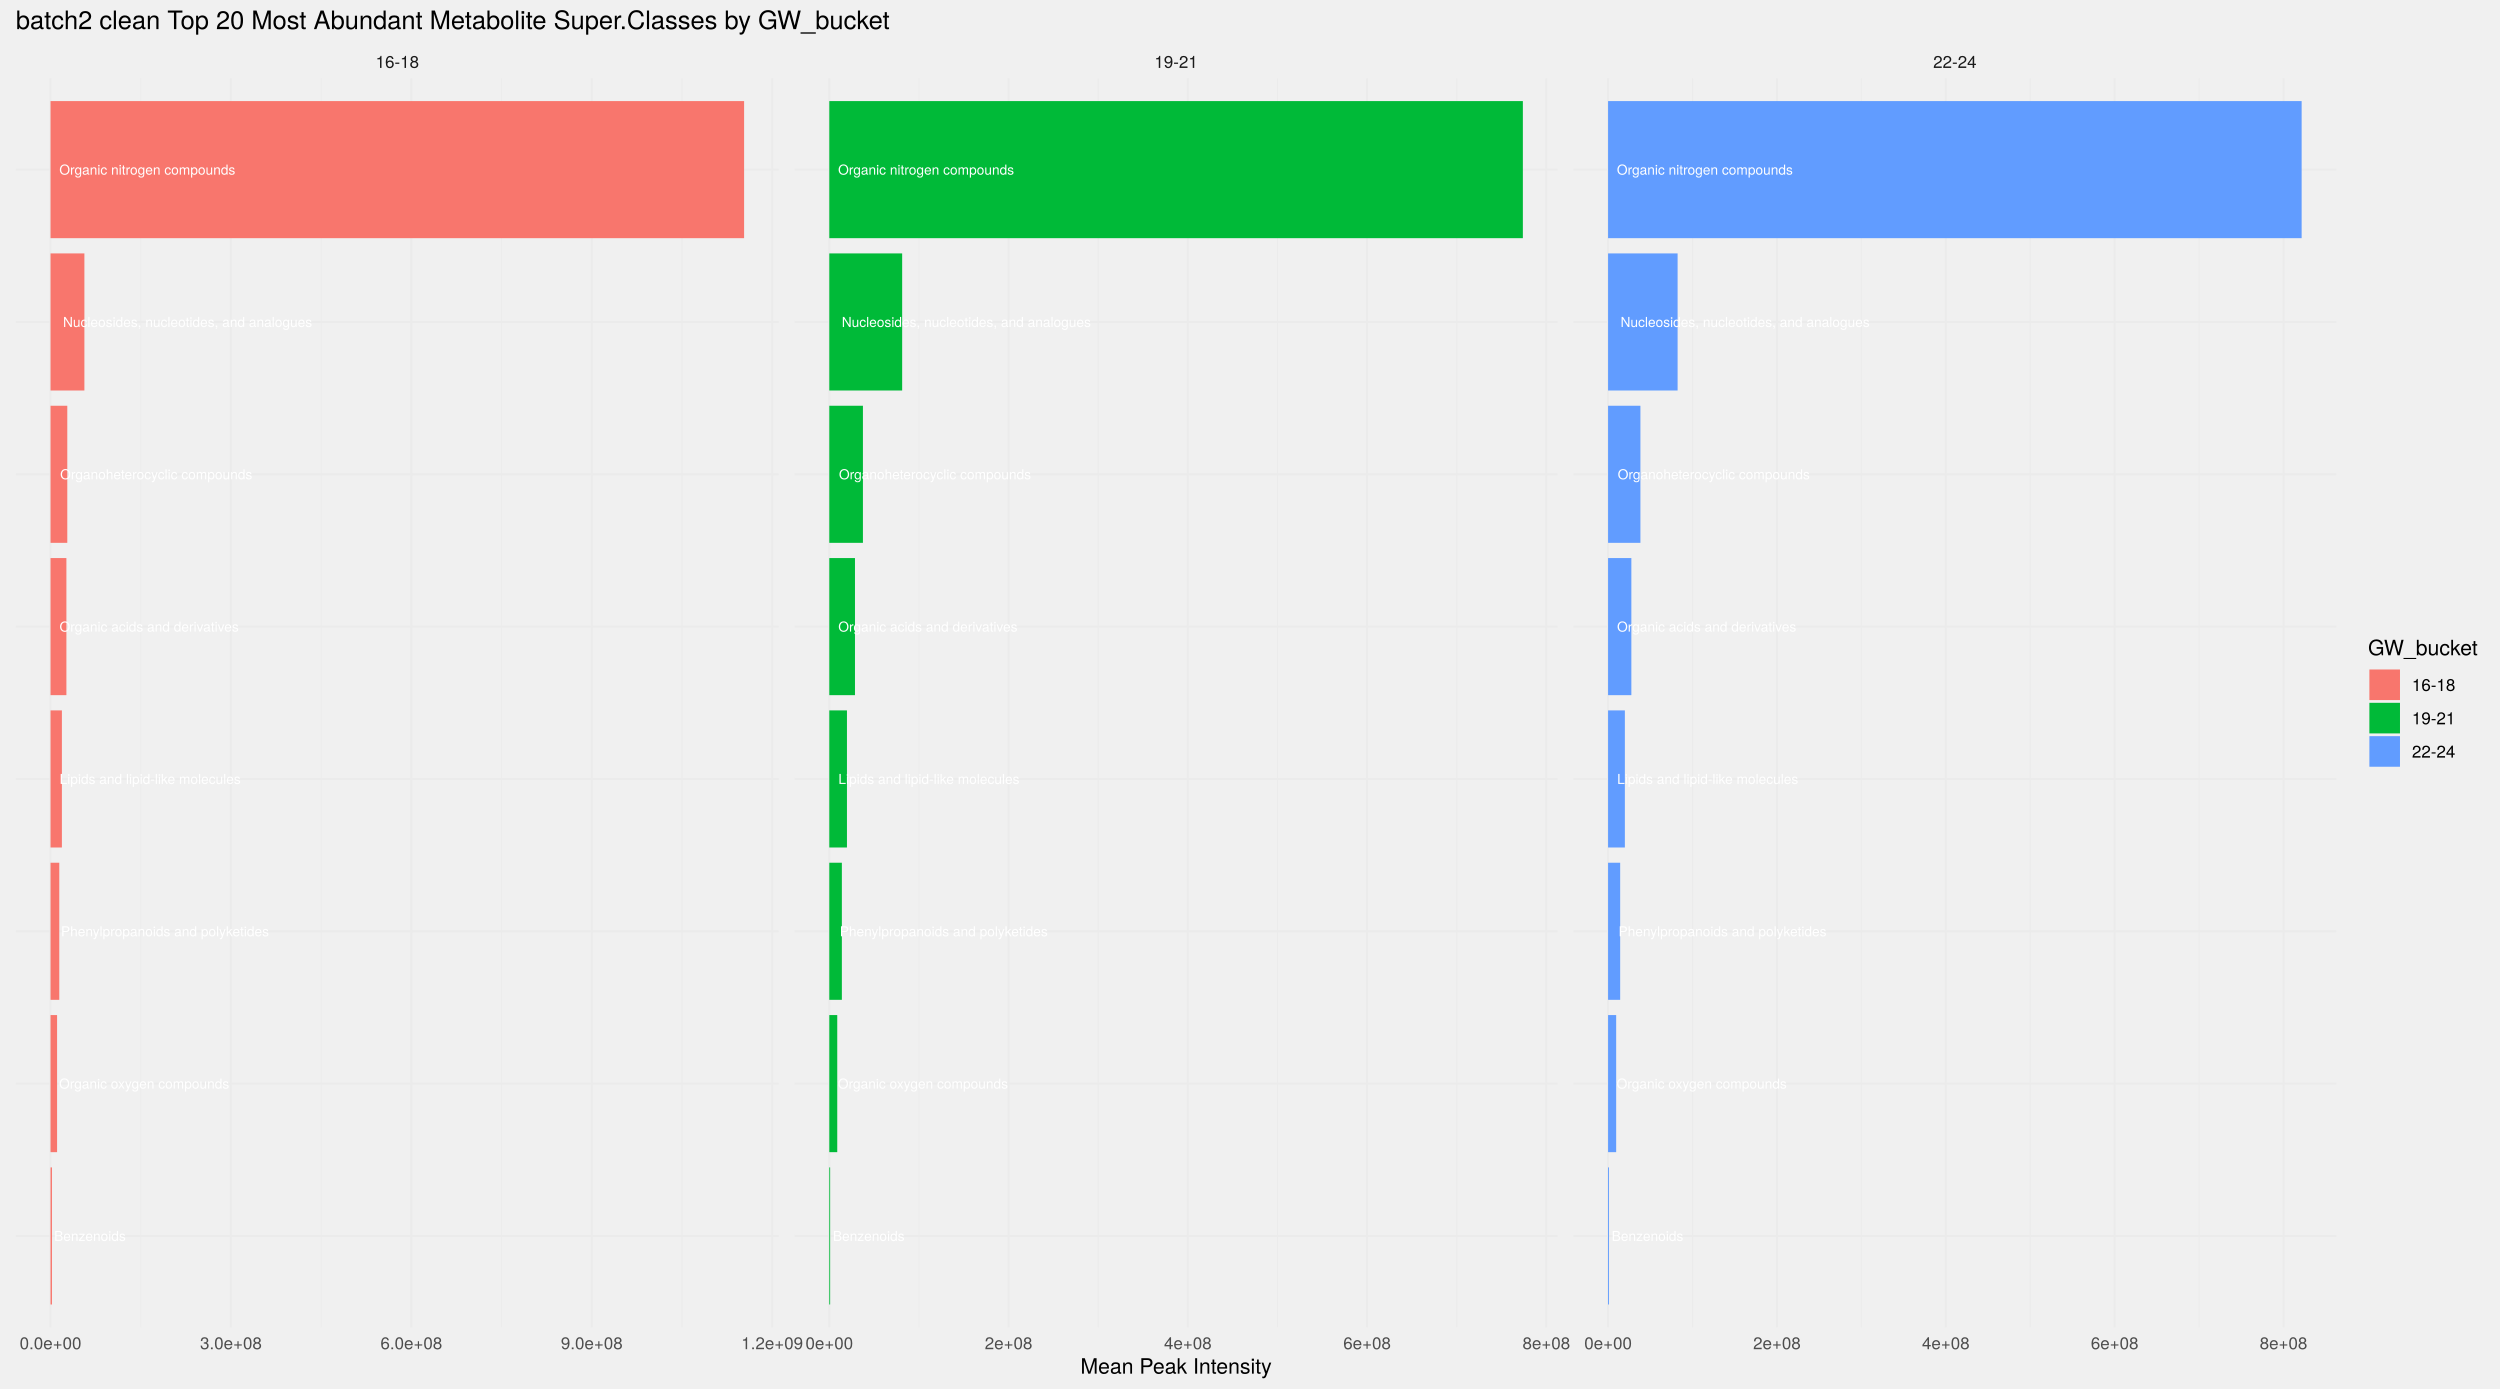
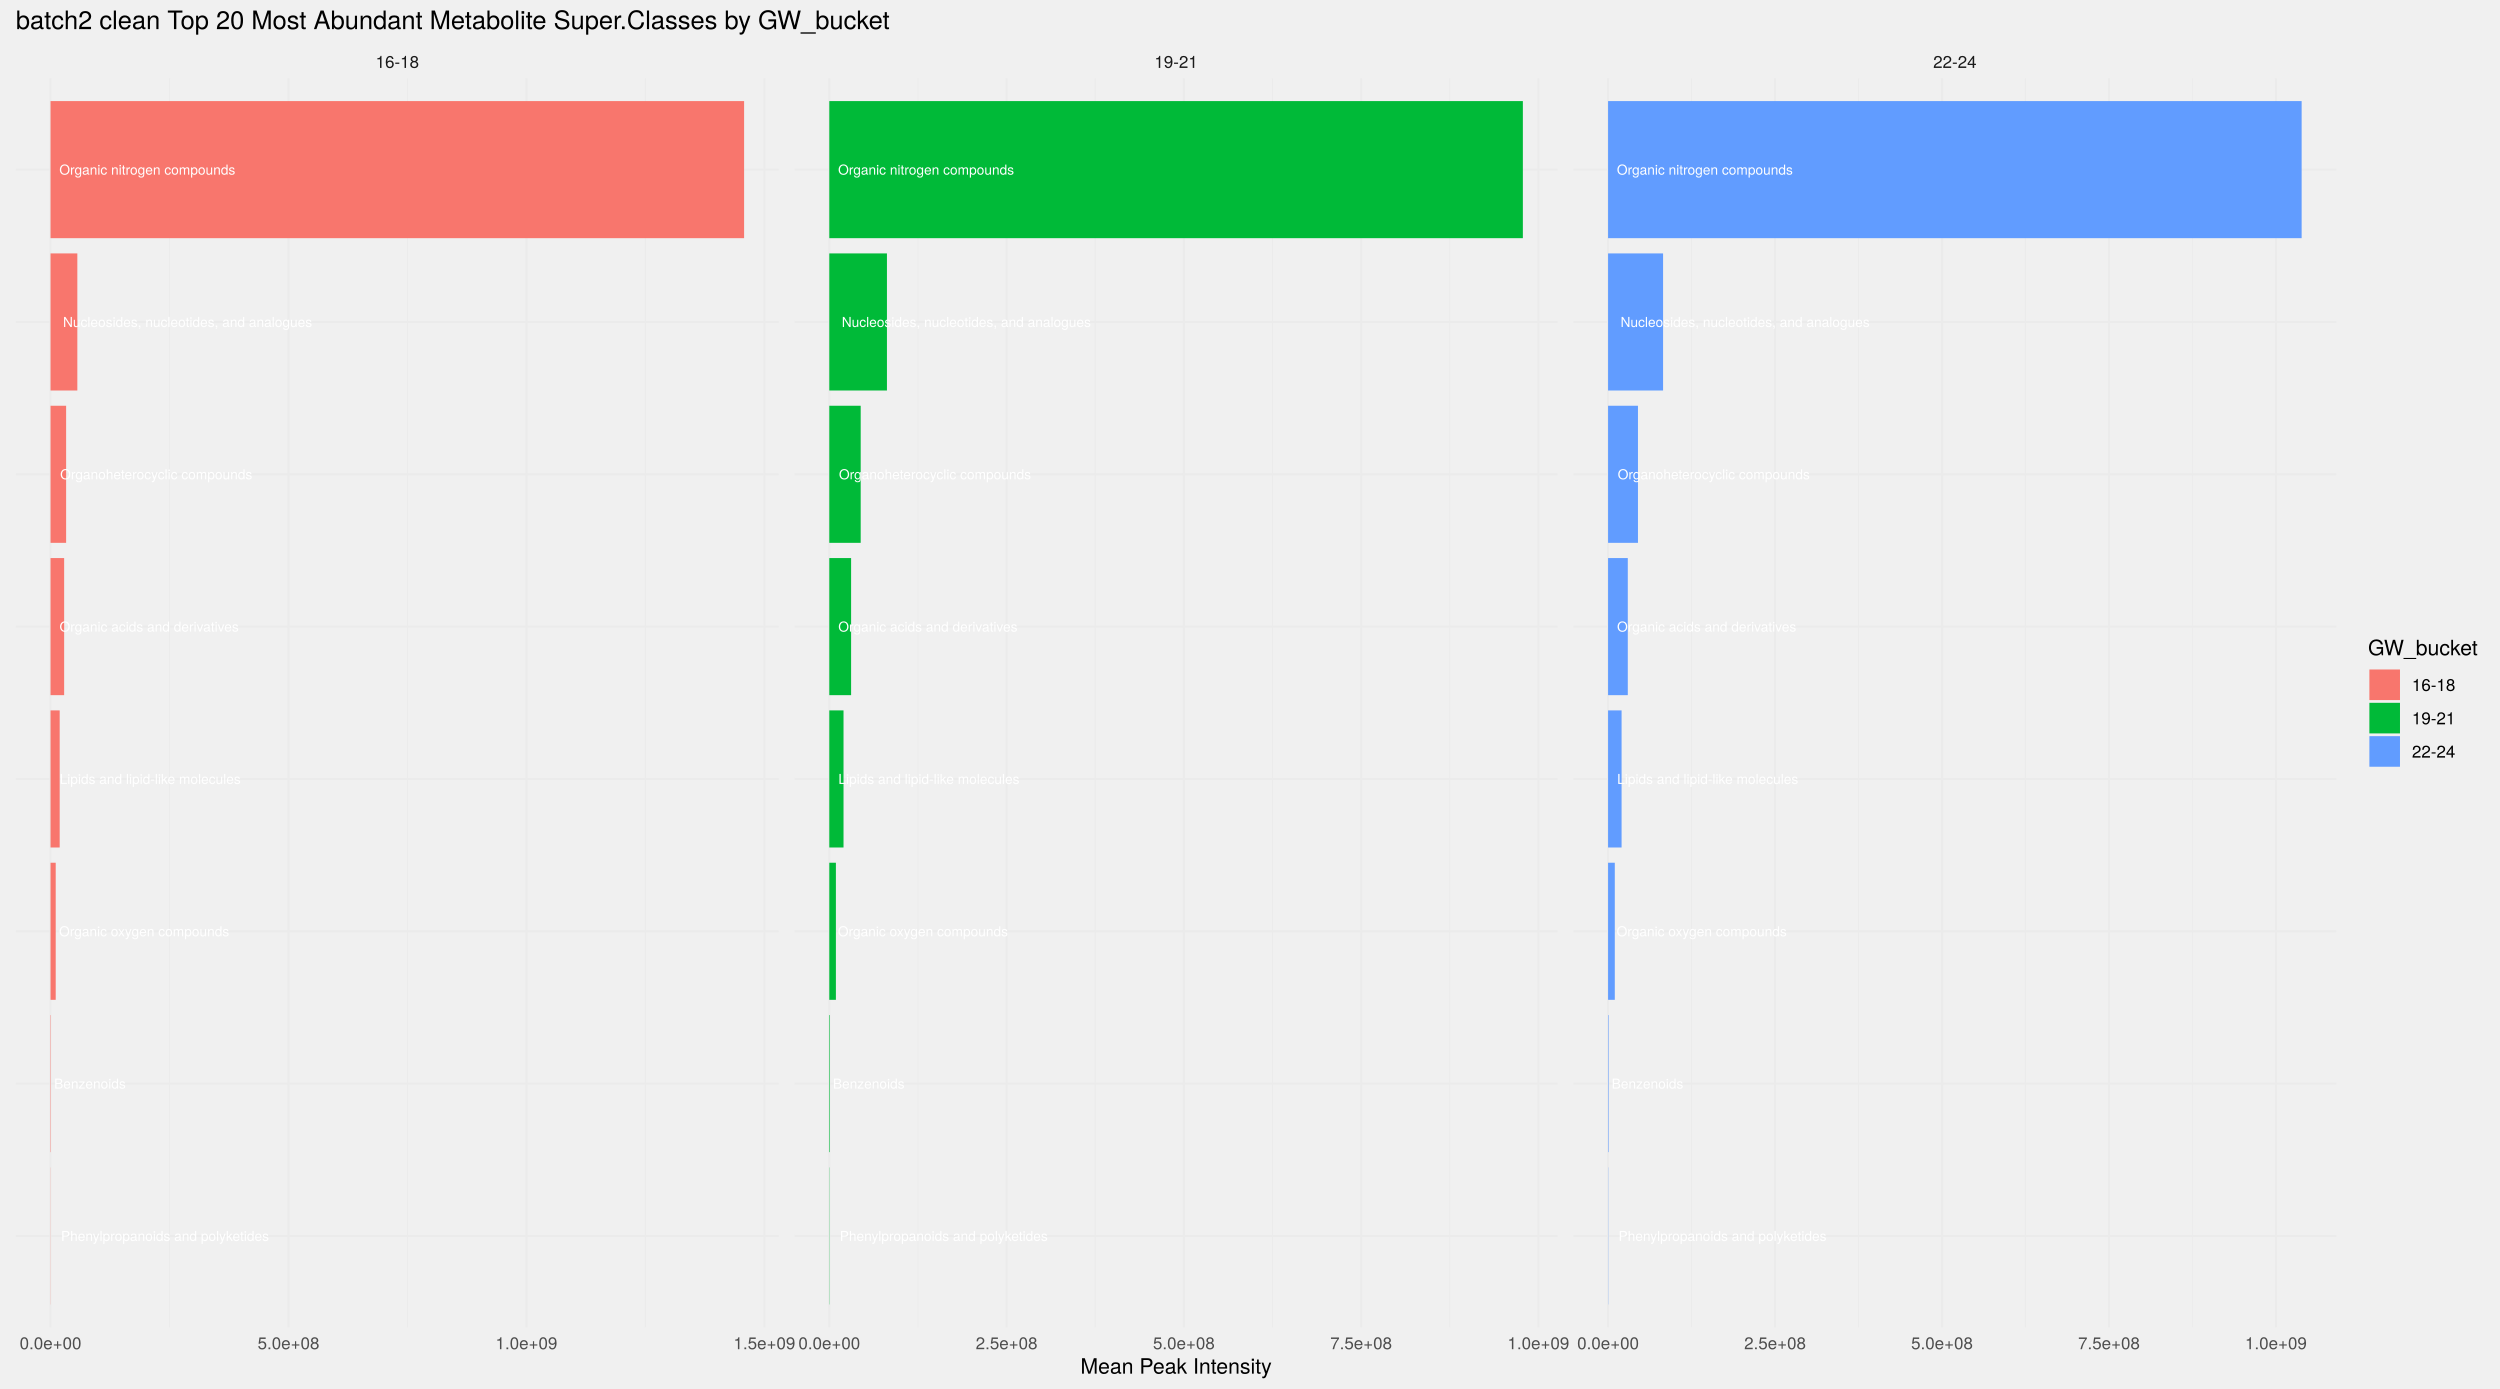
<svg xmlns="http://www.w3.org/2000/svg" class="svglite" width="1296.00pt" height="720.00pt" viewBox="0 0 1296.00 720.00">
  <defs>
    <style type="text/css">
    .svglite line, .svglite polyline, .svglite polygon, .svglite path, .svglite rect, .svglite circle {
      fill: none;
      stroke: #000000;
      stroke-linecap: round;
      stroke-linejoin: round;
      stroke-miterlimit: 10.00;
    }
    .svglite text {
      white-space: pre;
    }
  </style>
  </defs>
  <rect width="100%" height="100%" style="stroke: none; fill: none;" />
  <defs>
    <clipPath id="cpMC4wMHwxMjk2LjAwfDAuMDB8NzIwLjAw">
      <rect x="0.00" y="0.00" width="1296.00" height="720.00" />
    </clipPath>
  </defs>
  <g clip-path="url(#cpMC4wMHwxMjk2LjAwfDAuMDB8NzIwLjAw)">
</g>
  <defs>
    <clipPath id="cpOC4yMnw0MDMuNzJ8NDAuNTZ8Njg4LjA5">
      <rect x="8.22" y="40.56" width="395.50" height="647.54" />
    </clipPath>
  </defs>
  <g clip-path="url(#cpOC4yMnw0MDMuNzJ8NDAuNTZ8Njg4LjA5)">
-     <polyline points="72.96,688.09 72.96,40.56 " style="stroke-width: 0.53; stroke: #EBEBEB; stroke-linecap: butt;" />
-     <polyline points="166.48,688.09 166.48,40.56 " style="stroke-width: 0.53; stroke: #EBEBEB; stroke-linecap: butt;" />
-     <polyline points="260.00,688.09 260.00,40.56 " style="stroke-width: 0.53; stroke: #EBEBEB; stroke-linecap: butt;" />
-     <polyline points="353.53,688.09 353.53,40.56 " style="stroke-width: 0.53; stroke: #EBEBEB; stroke-linecap: butt;" />
+     <polyline points="87.88,688.09 87.88,40.56 " style="stroke-width: 0.53; stroke: #EBEBEB; stroke-linecap: butt;" />
+     <polyline points="211.23,688.09 211.23,40.56 " style="stroke-width: 0.53; stroke: #EBEBEB; stroke-linecap: butt;" />
+     <polyline points="334.59,688.09 334.59,40.56 " style="stroke-width: 0.53; stroke: #EBEBEB; stroke-linecap: butt;" />
    <polyline points="8.22,640.71 403.72,640.71 " style="stroke-width: 1.07; stroke: #EBEBEB; stroke-linecap: butt;" />
    <polyline points="8.22,561.74 403.72,561.74 " style="stroke-width: 1.07; stroke: #EBEBEB; stroke-linecap: butt;" />
    <polyline points="8.22,482.78 403.72,482.78 " style="stroke-width: 1.07; stroke: #EBEBEB; stroke-linecap: butt;" />
    <polyline points="8.22,403.81 403.72,403.81 " style="stroke-width: 1.07; stroke: #EBEBEB; stroke-linecap: butt;" />
    <polyline points="8.22,324.84 403.72,324.84 " style="stroke-width: 1.07; stroke: #EBEBEB; stroke-linecap: butt;" />
    <polyline points="8.22,245.87 403.72,245.87 " style="stroke-width: 1.07; stroke: #EBEBEB; stroke-linecap: butt;" />
    <polyline points="8.22,166.90 403.72,166.90 " style="stroke-width: 1.07; stroke: #EBEBEB; stroke-linecap: butt;" />
    <polyline points="8.22,87.94 403.72,87.94 " style="stroke-width: 1.07; stroke: #EBEBEB; stroke-linecap: butt;" />
    <polyline points="26.20,688.09 26.20,40.56 " style="stroke-width: 1.07; stroke: #EBEBEB; stroke-linecap: butt;" />
-     <polyline points="119.72,688.09 119.72,40.56 " style="stroke-width: 1.07; stroke: #EBEBEB; stroke-linecap: butt;" />
-     <polyline points="213.24,688.09 213.24,40.56 " style="stroke-width: 1.07; stroke: #EBEBEB; stroke-linecap: butt;" />
-     <polyline points="306.77,688.09 306.77,40.56 " style="stroke-width: 1.07; stroke: #EBEBEB; stroke-linecap: butt;" />
-     <polyline points="400.29,688.09 400.29,40.56 " style="stroke-width: 1.07; stroke: #EBEBEB; stroke-linecap: butt;" />
+     <polyline points="149.56,688.09 149.56,40.56 " style="stroke-width: 1.07; stroke: #EBEBEB; stroke-linecap: butt;" />
+     <polyline points="272.91,688.09 272.91,40.56 " style="stroke-width: 1.07; stroke: #EBEBEB; stroke-linecap: butt;" />
+     <polyline points="396.27,688.09 396.27,40.56 " style="stroke-width: 1.07; stroke: #EBEBEB; stroke-linecap: butt;" />
    <rect x="26.20" y="52.40" width="359.54" height="71.07" style="stroke-width: 1.07; stroke: none; stroke-linecap: butt; stroke-linejoin: miter; fill: #F8766D;" />
-     <rect x="26.20" y="131.37" width="17.55" height="71.07" style="stroke-width: 1.07; stroke: none; stroke-linecap: butt; stroke-linejoin: miter; fill: #F8766D;" />
-     <rect x="26.20" y="210.34" width="8.68" height="71.07" style="stroke-width: 1.07; stroke: none; stroke-linecap: butt; stroke-linejoin: miter; fill: #F8766D;" />
-     <rect x="26.20" y="289.30" width="8.22" height="71.07" style="stroke-width: 1.07; stroke: none; stroke-linecap: butt; stroke-linejoin: miter; fill: #F8766D;" />
-     <rect x="26.20" y="368.27" width="5.89" height="71.07" style="stroke-width: 1.07; stroke: none; stroke-linecap: butt; stroke-linejoin: miter; fill: #F8766D;" />
-     <rect x="26.20" y="447.24" width="4.53" height="71.07" style="stroke-width: 1.07; stroke: none; stroke-linecap: butt; stroke-linejoin: miter; fill: #F8766D;" />
-     <rect x="26.20" y="526.21" width="3.39" height="71.07" style="stroke-width: 1.07; stroke: none; stroke-linecap: butt; stroke-linejoin: miter; fill: #F8766D;" />
-     <rect x="26.20" y="605.18" width="0.74" height="71.07" style="stroke-width: 1.07; stroke: none; stroke-linecap: butt; stroke-linejoin: miter; fill: #F8766D;" />
+     <rect x="26.20" y="131.37" width="13.89" height="71.07" style="stroke-width: 1.07; stroke: none; stroke-linecap: butt; stroke-linejoin: miter; fill: #F8766D;" />
+     <rect x="26.20" y="210.34" width="8.08" height="71.07" style="stroke-width: 1.07; stroke: none; stroke-linecap: butt; stroke-linejoin: miter; fill: #F8766D;" />
+     <rect x="26.20" y="289.30" width="7.05" height="71.07" style="stroke-width: 1.07; stroke: none; stroke-linecap: butt; stroke-linejoin: miter; fill: #F8766D;" />
+     <rect x="26.20" y="368.27" width="4.74" height="71.07" style="stroke-width: 1.07; stroke: none; stroke-linecap: butt; stroke-linejoin: miter; fill: #F8766D;" />
+     <rect x="26.20" y="447.24" width="2.68" height="71.07" style="stroke-width: 1.07; stroke: none; stroke-linecap: butt; stroke-linejoin: miter; fill: #F8766D;" />
+     <rect x="26.20" y="526.21" width="0.19" height="71.07" style="stroke-width: 1.07; stroke: none; stroke-linecap: butt; stroke-linejoin: miter; fill: #F8766D;" />
+     <rect x="26.20" y="605.18" width="0.073" height="71.07" style="stroke-width: 1.07; stroke: none; stroke-linecap: butt; stroke-linejoin: miter; fill: #F8766D;" />
    <text x="30.76" y="90.53" style="font-size: 7.11px; font-weight: 0;fill: #FFFFFF; font-family: &quot;TeX Gyre Heros&quot;;" textLength="91.30px" lengthAdjust="spacingAndGlyphs">Organic nitrogen compounds</text>
    <text x="32.66" y="169.50" style="font-size: 7.11px; font-weight: 0;fill: #FFFFFF; font-family: &quot;TeX Gyre Heros&quot;;" textLength="129.25px" lengthAdjust="spacingAndGlyphs">Nucleosides, nucleotides, and analogues</text>
    <text x="31.20" y="248.46" style="font-size: 7.11px; font-weight: 0;fill: #FFFFFF; font-family: &quot;TeX Gyre Heros&quot;;" textLength="99.99px" lengthAdjust="spacingAndGlyphs">Organoheterocyclic compounds</text>
    <text x="30.86" y="327.43" style="font-size: 7.11px; font-weight: 0;fill: #FFFFFF; font-family: &quot;TeX Gyre Heros&quot;;" textLength="93.27px" lengthAdjust="spacingAndGlyphs">Organic acids and derivatives</text>
    <text x="30.90" y="406.40" style="font-size: 7.11px; font-weight: 0;fill: #FFFFFF; font-family: &quot;TeX Gyre Heros&quot;;" textLength="94.04px" lengthAdjust="spacingAndGlyphs">Lipids and lipid-like molecules</text>
-     <text x="31.61" y="485.37" style="font-size: 7.11px; font-weight: 0;fill: #FFFFFF; font-family: &quot;TeX Gyre Heros&quot;;" textLength="108.30px" lengthAdjust="spacingAndGlyphs">Phenylpropanoids and polyketides</text>
-     <text x="30.62" y="564.34" style="font-size: 7.11px; font-weight: 0;fill: #FFFFFF; font-family: &quot;TeX Gyre Heros&quot;;" textLength="88.53px" lengthAdjust="spacingAndGlyphs">Organic oxygen compounds</text>
-     <text x="28.05" y="643.30" style="font-size: 7.11px; font-weight: 0;fill: #FFFFFF; font-family: &quot;TeX Gyre Heros&quot;;" textLength="37.15px" lengthAdjust="spacingAndGlyphs">Benzenoids</text>
+     <text x="30.62" y="485.37" style="font-size: 7.11px; font-weight: 0;fill: #FFFFFF; font-family: &quot;TeX Gyre Heros&quot;;" textLength="88.53px" lengthAdjust="spacingAndGlyphs">Organic oxygen compounds</text>
+     <text x="28.05" y="564.34" style="font-size: 7.11px; font-weight: 0;fill: #FFFFFF; font-family: &quot;TeX Gyre Heros&quot;;" textLength="37.15px" lengthAdjust="spacingAndGlyphs">Benzenoids</text>
+     <text x="31.61" y="643.30" style="font-size: 7.11px; font-weight: 0;fill: #FFFFFF; font-family: &quot;TeX Gyre Heros&quot;;" textLength="108.30px" lengthAdjust="spacingAndGlyphs">Phenylpropanoids and polyketides</text>
  </g>
  <g clip-path="url(#cpMC4wMHwxMjk2LjAwfDAuMDB8NzIwLjAw)">
</g>
  <defs>
    <clipPath id="cpNDExLjkzfDgwNy40M3w0MC41Nnw2ODguMDk=">
      <rect x="411.93" y="40.56" width="395.50" height="647.54" />
    </clipPath>
  </defs>
  <g clip-path="url(#cpNDExLjkzfDgwNy40M3w0MC41Nnw2ODguMDk=)">
-     <polyline points="476.38,688.09 476.38,40.56 " style="stroke-width: 0.53; stroke: #EBEBEB; stroke-linecap: butt;" />
-     <polyline points="569.30,688.09 569.30,40.56 " style="stroke-width: 0.53; stroke: #EBEBEB; stroke-linecap: butt;" />
-     <polyline points="662.23,688.09 662.23,40.56 " style="stroke-width: 0.53; stroke: #EBEBEB; stroke-linecap: butt;" />
-     <polyline points="755.16,688.09 755.16,40.56 " style="stroke-width: 0.53; stroke: #EBEBEB; stroke-linecap: butt;" />
+     <polyline points="475.86,688.09 475.86,40.56 " style="stroke-width: 0.53; stroke: #EBEBEB; stroke-linecap: butt;" />
+     <polyline points="567.76,688.09 567.76,40.56 " style="stroke-width: 0.53; stroke: #EBEBEB; stroke-linecap: butt;" />
+     <polyline points="659.65,688.09 659.65,40.56 " style="stroke-width: 0.53; stroke: #EBEBEB; stroke-linecap: butt;" />
+     <polyline points="751.55,688.09 751.55,40.56 " style="stroke-width: 0.53; stroke: #EBEBEB; stroke-linecap: butt;" />
    <polyline points="411.93,640.71 807.43,640.71 " style="stroke-width: 1.07; stroke: #EBEBEB; stroke-linecap: butt;" />
    <polyline points="411.93,561.74 807.43,561.74 " style="stroke-width: 1.07; stroke: #EBEBEB; stroke-linecap: butt;" />
    <polyline points="411.93,482.78 807.43,482.78 " style="stroke-width: 1.07; stroke: #EBEBEB; stroke-linecap: butt;" />
    <polyline points="411.93,403.81 807.43,403.81 " style="stroke-width: 1.07; stroke: #EBEBEB; stroke-linecap: butt;" />
    <polyline points="411.93,324.84 807.43,324.84 " style="stroke-width: 1.07; stroke: #EBEBEB; stroke-linecap: butt;" />
    <polyline points="411.93,245.87 807.43,245.87 " style="stroke-width: 1.07; stroke: #EBEBEB; stroke-linecap: butt;" />
    <polyline points="411.93,166.90 807.43,166.90 " style="stroke-width: 1.07; stroke: #EBEBEB; stroke-linecap: butt;" />
    <polyline points="411.93,87.94 807.43,87.94 " style="stroke-width: 1.07; stroke: #EBEBEB; stroke-linecap: butt;" />
    <polyline points="429.91,688.09 429.91,40.56 " style="stroke-width: 1.07; stroke: #EBEBEB; stroke-linecap: butt;" />
-     <polyline points="522.84,688.09 522.84,40.56 " style="stroke-width: 1.07; stroke: #EBEBEB; stroke-linecap: butt;" />
-     <polyline points="615.77,688.09 615.77,40.56 " style="stroke-width: 1.07; stroke: #EBEBEB; stroke-linecap: butt;" />
-     <polyline points="708.69,688.09 708.69,40.56 " style="stroke-width: 1.07; stroke: #EBEBEB; stroke-linecap: butt;" />
-     <polyline points="801.62,688.09 801.62,40.56 " style="stroke-width: 1.07; stroke: #EBEBEB; stroke-linecap: butt;" />
+     <polyline points="521.81,688.09 521.81,40.56 " style="stroke-width: 1.07; stroke: #EBEBEB; stroke-linecap: butt;" />
+     <polyline points="613.71,688.09 613.71,40.56 " style="stroke-width: 1.07; stroke: #EBEBEB; stroke-linecap: butt;" />
+     <polyline points="705.60,688.09 705.60,40.56 " style="stroke-width: 1.07; stroke: #EBEBEB; stroke-linecap: butt;" />
+     <polyline points="797.50,688.09 797.50,40.56 " style="stroke-width: 1.07; stroke: #EBEBEB; stroke-linecap: butt;" />
    <rect x="429.91" y="52.40" width="359.54" height="71.07" style="stroke-width: 1.07; stroke: none; stroke-linecap: butt; stroke-linejoin: miter; fill: #00BA38;" />
-     <rect x="429.91" y="131.37" width="37.77" height="71.07" style="stroke-width: 1.07; stroke: none; stroke-linecap: butt; stroke-linejoin: miter; fill: #00BA38;" />
-     <rect x="429.91" y="210.34" width="17.43" height="71.07" style="stroke-width: 1.07; stroke: none; stroke-linecap: butt; stroke-linejoin: miter; fill: #00BA38;" />
-     <rect x="429.91" y="289.30" width="13.31" height="71.07" style="stroke-width: 1.07; stroke: none; stroke-linecap: butt; stroke-linejoin: miter; fill: #00BA38;" />
-     <rect x="429.91" y="368.27" width="9.15" height="71.07" style="stroke-width: 1.07; stroke: none; stroke-linecap: butt; stroke-linejoin: miter; fill: #00BA38;" />
-     <rect x="429.91" y="447.24" width="6.51" height="71.07" style="stroke-width: 1.07; stroke: none; stroke-linecap: butt; stroke-linejoin: miter; fill: #00BA38;" />
-     <rect x="429.91" y="526.21" width="4.12" height="71.07" style="stroke-width: 1.07; stroke: none; stroke-linecap: butt; stroke-linejoin: miter; fill: #00BA38;" />
-     <rect x="429.91" y="605.18" width="0.43" height="71.07" style="stroke-width: 1.07; stroke: none; stroke-linecap: butt; stroke-linejoin: miter; fill: #00BA38;" />
+     <rect x="429.91" y="131.37" width="29.88" height="71.07" style="stroke-width: 1.07; stroke: none; stroke-linecap: butt; stroke-linejoin: miter; fill: #00BA38;" />
+     <rect x="429.91" y="210.34" width="16.27" height="71.07" style="stroke-width: 1.07; stroke: none; stroke-linecap: butt; stroke-linejoin: miter; fill: #00BA38;" />
+     <rect x="429.91" y="289.30" width="11.30" height="71.07" style="stroke-width: 1.07; stroke: none; stroke-linecap: butt; stroke-linejoin: miter; fill: #00BA38;" />
+     <rect x="429.91" y="368.27" width="7.37" height="71.07" style="stroke-width: 1.07; stroke: none; stroke-linecap: butt; stroke-linejoin: miter; fill: #00BA38;" />
+     <rect x="429.91" y="447.24" width="3.42" height="71.07" style="stroke-width: 1.07; stroke: none; stroke-linecap: butt; stroke-linejoin: miter; fill: #00BA38;" />
+     <rect x="429.91" y="526.21" width="0.29" height="71.07" style="stroke-width: 1.07; stroke: none; stroke-linecap: butt; stroke-linejoin: miter; fill: #00BA38;" />
+     <rect x="429.91" y="605.18" width="0.11" height="71.07" style="stroke-width: 1.07; stroke: none; stroke-linecap: butt; stroke-linejoin: miter; fill: #00BA38;" />
    <text x="434.48" y="90.53" style="font-size: 7.11px; font-weight: 0;fill: #FFFFFF; font-family: &quot;TeX Gyre Heros&quot;;" textLength="91.30px" lengthAdjust="spacingAndGlyphs">Organic nitrogen compounds</text>
    <text x="436.37" y="169.50" style="font-size: 7.11px; font-weight: 0;fill: #FFFFFF; font-family: &quot;TeX Gyre Heros&quot;;" textLength="129.25px" lengthAdjust="spacingAndGlyphs">Nucleosides, nucleotides, and analogues</text>
    <text x="434.91" y="248.46" style="font-size: 7.11px; font-weight: 0;fill: #FFFFFF; font-family: &quot;TeX Gyre Heros&quot;;" textLength="99.99px" lengthAdjust="spacingAndGlyphs">Organoheterocyclic compounds</text>
    <text x="434.58" y="327.43" style="font-size: 7.11px; font-weight: 0;fill: #FFFFFF; font-family: &quot;TeX Gyre Heros&quot;;" textLength="93.27px" lengthAdjust="spacingAndGlyphs">Organic acids and derivatives</text>
    <text x="434.61" y="406.40" style="font-size: 7.11px; font-weight: 0;fill: #FFFFFF; font-family: &quot;TeX Gyre Heros&quot;;" textLength="94.04px" lengthAdjust="spacingAndGlyphs">Lipids and lipid-like molecules</text>
-     <text x="435.33" y="485.37" style="font-size: 7.11px; font-weight: 0;fill: #FFFFFF; font-family: &quot;TeX Gyre Heros&quot;;" textLength="108.30px" lengthAdjust="spacingAndGlyphs">Phenylpropanoids and polyketides</text>
-     <text x="434.34" y="564.34" style="font-size: 7.11px; font-weight: 0;fill: #FFFFFF; font-family: &quot;TeX Gyre Heros&quot;;" textLength="88.53px" lengthAdjust="spacingAndGlyphs">Organic oxygen compounds</text>
-     <text x="431.77" y="643.30" style="font-size: 7.11px; font-weight: 0;fill: #FFFFFF; font-family: &quot;TeX Gyre Heros&quot;;" textLength="37.15px" lengthAdjust="spacingAndGlyphs">Benzenoids</text>
+     <text x="434.34" y="485.37" style="font-size: 7.11px; font-weight: 0;fill: #FFFFFF; font-family: &quot;TeX Gyre Heros&quot;;" textLength="88.53px" lengthAdjust="spacingAndGlyphs">Organic oxygen compounds</text>
+     <text x="431.77" y="564.34" style="font-size: 7.11px; font-weight: 0;fill: #FFFFFF; font-family: &quot;TeX Gyre Heros&quot;;" textLength="37.15px" lengthAdjust="spacingAndGlyphs">Benzenoids</text>
+     <text x="435.33" y="643.30" style="font-size: 7.11px; font-weight: 0;fill: #FFFFFF; font-family: &quot;TeX Gyre Heros&quot;;" textLength="108.30px" lengthAdjust="spacingAndGlyphs">Phenylpropanoids and polyketides</text>
  </g>
  <g clip-path="url(#cpMC4wMHwxMjk2LjAwfDAuMDB8NzIwLjAw)">
</g>
  <defs>
    <clipPath id="cpODE1LjY1fDEyMTEuMTV8NDAuNTZ8Njg4LjA5">
      <rect x="815.65" y="40.56" width="395.50" height="647.54" />
    </clipPath>
  </defs>
  <g clip-path="url(#cpODE1LjY1fDEyMTEuMTV8NDAuNTZ8Njg4LjA5)">
-     <polyline points="877.40,688.09 877.40,40.56 " style="stroke-width: 0.53; stroke: #EBEBEB; stroke-linecap: butt;" />
-     <polyline points="964.93,688.09 964.93,40.56 " style="stroke-width: 0.53; stroke: #EBEBEB; stroke-linecap: butt;" />
-     <polyline points="1052.47,688.09 1052.47,40.56 " style="stroke-width: 0.53; stroke: #EBEBEB; stroke-linecap: butt;" />
-     <polyline points="1140.00,688.09 1140.00,40.56 " style="stroke-width: 0.53; stroke: #EBEBEB; stroke-linecap: butt;" />
+     <polyline points="876.90,688.09 876.90,40.56 " style="stroke-width: 0.53; stroke: #EBEBEB; stroke-linecap: butt;" />
+     <polyline points="963.46,688.09 963.46,40.56 " style="stroke-width: 0.53; stroke: #EBEBEB; stroke-linecap: butt;" />
+     <polyline points="1050.01,688.09 1050.01,40.56 " style="stroke-width: 0.53; stroke: #EBEBEB; stroke-linecap: butt;" />
+     <polyline points="1136.57,688.09 1136.57,40.56 " style="stroke-width: 0.53; stroke: #EBEBEB; stroke-linecap: butt;" />
    <polyline points="815.65,640.71 1211.15,640.71 " style="stroke-width: 1.07; stroke: #EBEBEB; stroke-linecap: butt;" />
    <polyline points="815.65,561.74 1211.15,561.74 " style="stroke-width: 1.07; stroke: #EBEBEB; stroke-linecap: butt;" />
    <polyline points="815.65,482.78 1211.15,482.78 " style="stroke-width: 1.07; stroke: #EBEBEB; stroke-linecap: butt;" />
    <polyline points="815.65,403.81 1211.15,403.81 " style="stroke-width: 1.07; stroke: #EBEBEB; stroke-linecap: butt;" />
    <polyline points="815.65,324.84 1211.15,324.84 " style="stroke-width: 1.07; stroke: #EBEBEB; stroke-linecap: butt;" />
    <polyline points="815.65,245.87 1211.15,245.87 " style="stroke-width: 1.07; stroke: #EBEBEB; stroke-linecap: butt;" />
    <polyline points="815.65,166.90 1211.15,166.90 " style="stroke-width: 1.07; stroke: #EBEBEB; stroke-linecap: butt;" />
    <polyline points="815.65,87.94 1211.15,87.94 " style="stroke-width: 1.07; stroke: #EBEBEB; stroke-linecap: butt;" />
    <polyline points="833.63,688.09 833.63,40.56 " style="stroke-width: 1.07; stroke: #EBEBEB; stroke-linecap: butt;" />
-     <polyline points="921.16,688.09 921.16,40.56 " style="stroke-width: 1.07; stroke: #EBEBEB; stroke-linecap: butt;" />
-     <polyline points="1008.70,688.09 1008.70,40.56 " style="stroke-width: 1.07; stroke: #EBEBEB; stroke-linecap: butt;" />
-     <polyline points="1096.23,688.09 1096.23,40.56 " style="stroke-width: 1.07; stroke: #EBEBEB; stroke-linecap: butt;" />
-     <polyline points="1183.77,688.09 1183.77,40.56 " style="stroke-width: 1.07; stroke: #EBEBEB; stroke-linecap: butt;" />
+     <polyline points="920.18,688.09 920.18,40.56 " style="stroke-width: 1.07; stroke: #EBEBEB; stroke-linecap: butt;" />
+     <polyline points="1006.73,688.09 1006.73,40.56 " style="stroke-width: 1.07; stroke: #EBEBEB; stroke-linecap: butt;" />
+     <polyline points="1093.29,688.09 1093.29,40.56 " style="stroke-width: 1.07; stroke: #EBEBEB; stroke-linecap: butt;" />
+     <polyline points="1179.84,688.09 1179.84,40.56 " style="stroke-width: 1.07; stroke: #EBEBEB; stroke-linecap: butt;" />
    <rect x="833.63" y="52.40" width="359.54" height="71.07" style="stroke-width: 1.07; stroke: none; stroke-linecap: butt; stroke-linejoin: miter; fill: #619CFF;" />
-     <rect x="833.63" y="131.37" width="36.04" height="71.07" style="stroke-width: 1.07; stroke: none; stroke-linecap: butt; stroke-linejoin: miter; fill: #619CFF;" />
-     <rect x="833.63" y="210.34" width="16.76" height="71.07" style="stroke-width: 1.07; stroke: none; stroke-linecap: butt; stroke-linejoin: miter; fill: #619CFF;" />
-     <rect x="833.63" y="289.30" width="12.07" height="71.07" style="stroke-width: 1.07; stroke: none; stroke-linecap: butt; stroke-linejoin: miter; fill: #619CFF;" />
-     <rect x="833.63" y="368.27" width="8.70" height="71.07" style="stroke-width: 1.07; stroke: none; stroke-linecap: butt; stroke-linejoin: miter; fill: #619CFF;" />
-     <rect x="833.63" y="447.24" width="6.27" height="71.07" style="stroke-width: 1.07; stroke: none; stroke-linecap: butt; stroke-linejoin: miter; fill: #619CFF;" />
-     <rect x="833.63" y="526.21" width="4.19" height="71.07" style="stroke-width: 1.07; stroke: none; stroke-linecap: butt; stroke-linejoin: miter; fill: #619CFF;" />
-     <rect x="833.63" y="605.18" width="0.48" height="71.07" style="stroke-width: 1.07; stroke: none; stroke-linecap: butt; stroke-linejoin: miter; fill: #619CFF;" />
+     <rect x="833.63" y="131.37" width="28.51" height="71.07" style="stroke-width: 1.07; stroke: none; stroke-linecap: butt; stroke-linejoin: miter; fill: #619CFF;" />
+     <rect x="833.63" y="210.34" width="15.49" height="71.07" style="stroke-width: 1.07; stroke: none; stroke-linecap: butt; stroke-linejoin: miter; fill: #619CFF;" />
+     <rect x="833.63" y="289.30" width="10.22" height="71.07" style="stroke-width: 1.07; stroke: none; stroke-linecap: butt; stroke-linejoin: miter; fill: #619CFF;" />
+     <rect x="833.63" y="368.27" width="7.00" height="71.07" style="stroke-width: 1.07; stroke: none; stroke-linecap: butt; stroke-linejoin: miter; fill: #619CFF;" />
+     <rect x="833.63" y="447.24" width="3.48" height="71.07" style="stroke-width: 1.07; stroke: none; stroke-linecap: butt; stroke-linejoin: miter; fill: #619CFF;" />
+     <rect x="833.63" y="526.21" width="0.27" height="71.07" style="stroke-width: 1.07; stroke: none; stroke-linecap: butt; stroke-linejoin: miter; fill: #619CFF;" />
+     <rect x="833.63" y="605.18" width="0.10" height="71.07" style="stroke-width: 1.07; stroke: none; stroke-linecap: butt; stroke-linejoin: miter; fill: #619CFF;" />
    <text x="838.19" y="90.53" style="font-size: 7.11px; font-weight: 0;fill: #FFFFFF; font-family: &quot;TeX Gyre Heros&quot;;" textLength="91.30px" lengthAdjust="spacingAndGlyphs">Organic nitrogen compounds</text>
    <text x="840.09" y="169.50" style="font-size: 7.11px; font-weight: 0;fill: #FFFFFF; font-family: &quot;TeX Gyre Heros&quot;;" textLength="129.25px" lengthAdjust="spacingAndGlyphs">Nucleosides, nucleotides, and analogues</text>
    <text x="838.63" y="248.46" style="font-size: 7.11px; font-weight: 0;fill: #FFFFFF; font-family: &quot;TeX Gyre Heros&quot;;" textLength="99.99px" lengthAdjust="spacingAndGlyphs">Organoheterocyclic compounds</text>
    <text x="838.29" y="327.43" style="font-size: 7.11px; font-weight: 0;fill: #FFFFFF; font-family: &quot;TeX Gyre Heros&quot;;" textLength="93.27px" lengthAdjust="spacingAndGlyphs">Organic acids and derivatives</text>
    <text x="838.33" y="406.40" style="font-size: 7.11px; font-weight: 0;fill: #FFFFFF; font-family: &quot;TeX Gyre Heros&quot;;" textLength="94.04px" lengthAdjust="spacingAndGlyphs">Lipids and lipid-like molecules</text>
-     <text x="839.04" y="485.37" style="font-size: 7.11px; font-weight: 0;fill: #FFFFFF; font-family: &quot;TeX Gyre Heros&quot;;" textLength="108.30px" lengthAdjust="spacingAndGlyphs">Phenylpropanoids and polyketides</text>
-     <text x="838.05" y="564.34" style="font-size: 7.11px; font-weight: 0;fill: #FFFFFF; font-family: &quot;TeX Gyre Heros&quot;;" textLength="88.53px" lengthAdjust="spacingAndGlyphs">Organic oxygen compounds</text>
-     <text x="835.49" y="643.30" style="font-size: 7.11px; font-weight: 0;fill: #FFFFFF; font-family: &quot;TeX Gyre Heros&quot;;" textLength="37.15px" lengthAdjust="spacingAndGlyphs">Benzenoids</text>
+     <text x="838.05" y="485.37" style="font-size: 7.11px; font-weight: 0;fill: #FFFFFF; font-family: &quot;TeX Gyre Heros&quot;;" textLength="88.53px" lengthAdjust="spacingAndGlyphs">Organic oxygen compounds</text>
+     <text x="835.49" y="564.34" style="font-size: 7.11px; font-weight: 0;fill: #FFFFFF; font-family: &quot;TeX Gyre Heros&quot;;" textLength="37.15px" lengthAdjust="spacingAndGlyphs">Benzenoids</text>
+     <text x="839.04" y="643.30" style="font-size: 7.11px; font-weight: 0;fill: #FFFFFF; font-family: &quot;TeX Gyre Heros&quot;;" textLength="108.30px" lengthAdjust="spacingAndGlyphs">Phenylpropanoids and polyketides</text>
  </g>
  <g clip-path="url(#cpMC4wMHwxMjk2LjAwfDAuMDB8NzIwLjAw)">
</g>
  <defs>
    <clipPath id="cpOC4yMnw0MDMuNzJ8MjMuNDV8NDAuNTY=">
      <rect x="8.22" y="23.45" width="395.50" height="17.10" />
    </clipPath>
  </defs>
  <g clip-path="url(#cpOC4yMnw0MDMuNzJ8MjMuNDV8NDAuNTY=)">
    <text x="205.97" y="35.21" text-anchor="middle" style="font-size: 8.80px; font-weight: 0;fill: #1A1A1A; font-family: &quot;TeX Gyre Heros&quot;;" textLength="22.49px" lengthAdjust="spacingAndGlyphs">16-18</text>
  </g>
  <g clip-path="url(#cpMC4wMHwxMjk2LjAwfDAuMDB8NzIwLjAw)">
</g>
  <defs>
    <clipPath id="cpNDExLjkzfDgwNy40M3wyMy40NXw0MC41Ng==">
      <rect x="411.93" y="23.45" width="395.50" height="17.10" />
    </clipPath>
  </defs>
  <g clip-path="url(#cpNDExLjkzfDgwNy40M3wyMy40NXw0MC41Ng==)">
    <text x="609.68" y="35.21" text-anchor="middle" style="font-size: 8.80px; font-weight: 0;fill: #1A1A1A; font-family: &quot;TeX Gyre Heros&quot;;" textLength="22.49px" lengthAdjust="spacingAndGlyphs">19-21</text>
  </g>
  <g clip-path="url(#cpMC4wMHwxMjk2LjAwfDAuMDB8NzIwLjAw)">
</g>
  <defs>
    <clipPath id="cpODE1LjY1fDEyMTEuMTV8MjMuNDV8NDAuNTY=">
      <rect x="815.65" y="23.45" width="395.50" height="17.10" />
    </clipPath>
  </defs>
  <g clip-path="url(#cpODE1LjY1fDEyMTEuMTV8MjMuNDV8NDAuNTY=)">
    <text x="1013.40" y="35.21" text-anchor="middle" style="font-size: 8.80px; font-weight: 0;fill: #1A1A1A; font-family: &quot;TeX Gyre Heros&quot;;" textLength="22.49px" lengthAdjust="spacingAndGlyphs">22-24</text>
  </g>
  <g clip-path="url(#cpMC4wMHwxMjk2LjAwfDAuMDB8NzIwLjAw)">
    <text x="26.20" y="699.44" text-anchor="middle" style="font-size: 8.80px; font-weight: 0;fill: #4D4D4D; font-family: &quot;TeX Gyre Heros&quot;;" textLength="32.03px" lengthAdjust="spacingAndGlyphs">0.0e+00</text>
-     <text x="119.72" y="699.44" text-anchor="middle" style="font-size: 8.80px; font-weight: 0;fill: #4D4D4D; font-family: &quot;TeX Gyre Heros&quot;;" textLength="32.03px" lengthAdjust="spacingAndGlyphs">3.0e+08</text>
-     <text x="213.24" y="699.44" text-anchor="middle" style="font-size: 8.80px; font-weight: 0;fill: #4D4D4D; font-family: &quot;TeX Gyre Heros&quot;;" textLength="32.03px" lengthAdjust="spacingAndGlyphs">6.0e+08</text>
-     <text x="306.77" y="699.44" text-anchor="middle" style="font-size: 8.80px; font-weight: 0;fill: #4D4D4D; font-family: &quot;TeX Gyre Heros&quot;;" textLength="32.03px" lengthAdjust="spacingAndGlyphs">9.0e+08</text>
-     <text x="400.29" y="699.44" text-anchor="middle" style="font-size: 8.80px; font-weight: 0;fill: #4D4D4D; font-family: &quot;TeX Gyre Heros&quot;;" textLength="32.03px" lengthAdjust="spacingAndGlyphs">1.2e+09</text>
-     <text x="429.91" y="699.44" text-anchor="middle" style="font-size: 8.80px; font-weight: 0;fill: #4D4D4D; font-family: &quot;TeX Gyre Heros&quot;;" textLength="24.70px" lengthAdjust="spacingAndGlyphs">0e+00</text>
-     <text x="522.84" y="699.44" text-anchor="middle" style="font-size: 8.80px; font-weight: 0;fill: #4D4D4D; font-family: &quot;TeX Gyre Heros&quot;;" textLength="24.70px" lengthAdjust="spacingAndGlyphs">2e+08</text>
-     <text x="615.77" y="699.44" text-anchor="middle" style="font-size: 8.80px; font-weight: 0;fill: #4D4D4D; font-family: &quot;TeX Gyre Heros&quot;;" textLength="24.70px" lengthAdjust="spacingAndGlyphs">4e+08</text>
-     <text x="708.69" y="699.44" text-anchor="middle" style="font-size: 8.80px; font-weight: 0;fill: #4D4D4D; font-family: &quot;TeX Gyre Heros&quot;;" textLength="24.70px" lengthAdjust="spacingAndGlyphs">6e+08</text>
-     <text x="801.62" y="699.44" text-anchor="middle" style="font-size: 8.80px; font-weight: 0;fill: #4D4D4D; font-family: &quot;TeX Gyre Heros&quot;;" textLength="24.70px" lengthAdjust="spacingAndGlyphs">8e+08</text>
-     <text x="833.63" y="699.44" text-anchor="middle" style="font-size: 8.80px; font-weight: 0;fill: #4D4D4D; font-family: &quot;TeX Gyre Heros&quot;;" textLength="24.70px" lengthAdjust="spacingAndGlyphs">0e+00</text>
-     <text x="921.16" y="699.44" text-anchor="middle" style="font-size: 8.80px; font-weight: 0;fill: #4D4D4D; font-family: &quot;TeX Gyre Heros&quot;;" textLength="24.70px" lengthAdjust="spacingAndGlyphs">2e+08</text>
-     <text x="1008.70" y="699.44" text-anchor="middle" style="font-size: 8.80px; font-weight: 0;fill: #4D4D4D; font-family: &quot;TeX Gyre Heros&quot;;" textLength="24.70px" lengthAdjust="spacingAndGlyphs">4e+08</text>
-     <text x="1096.23" y="699.44" text-anchor="middle" style="font-size: 8.80px; font-weight: 0;fill: #4D4D4D; font-family: &quot;TeX Gyre Heros&quot;;" textLength="24.70px" lengthAdjust="spacingAndGlyphs">6e+08</text>
-     <text x="1183.77" y="699.44" text-anchor="middle" style="font-size: 8.80px; font-weight: 0;fill: #4D4D4D; font-family: &quot;TeX Gyre Heros&quot;;" textLength="24.70px" lengthAdjust="spacingAndGlyphs">8e+08</text>
+     <text x="149.56" y="699.44" text-anchor="middle" style="font-size: 8.80px; font-weight: 0;fill: #4D4D4D; font-family: &quot;TeX Gyre Heros&quot;;" textLength="32.03px" lengthAdjust="spacingAndGlyphs">5.0e+08</text>
+     <text x="272.91" y="699.44" text-anchor="middle" style="font-size: 8.80px; font-weight: 0;fill: #4D4D4D; font-family: &quot;TeX Gyre Heros&quot;;" textLength="32.03px" lengthAdjust="spacingAndGlyphs">1.0e+09</text>
+     <text x="396.27" y="699.44" text-anchor="middle" style="font-size: 8.80px; font-weight: 0;fill: #4D4D4D; font-family: &quot;TeX Gyre Heros&quot;;" textLength="32.03px" lengthAdjust="spacingAndGlyphs">1.5e+09</text>
+     <text x="429.91" y="699.44" text-anchor="middle" style="font-size: 8.80px; font-weight: 0;fill: #4D4D4D; font-family: &quot;TeX Gyre Heros&quot;;" textLength="32.03px" lengthAdjust="spacingAndGlyphs">0.0e+00</text>
+     <text x="521.81" y="699.44" text-anchor="middle" style="font-size: 8.80px; font-weight: 0;fill: #4D4D4D; font-family: &quot;TeX Gyre Heros&quot;;" textLength="32.03px" lengthAdjust="spacingAndGlyphs">2.5e+08</text>
+     <text x="613.71" y="699.44" text-anchor="middle" style="font-size: 8.80px; font-weight: 0;fill: #4D4D4D; font-family: &quot;TeX Gyre Heros&quot;;" textLength="32.03px" lengthAdjust="spacingAndGlyphs">5.0e+08</text>
+     <text x="705.60" y="699.44" text-anchor="middle" style="font-size: 8.80px; font-weight: 0;fill: #4D4D4D; font-family: &quot;TeX Gyre Heros&quot;;" textLength="32.03px" lengthAdjust="spacingAndGlyphs">7.5e+08</text>
+     <text x="797.50" y="699.44" text-anchor="middle" style="font-size: 8.80px; font-weight: 0;fill: #4D4D4D; font-family: &quot;TeX Gyre Heros&quot;;" textLength="32.03px" lengthAdjust="spacingAndGlyphs">1.0e+09</text>
+     <text x="833.63" y="699.44" text-anchor="middle" style="font-size: 8.80px; font-weight: 0;fill: #4D4D4D; font-family: &quot;TeX Gyre Heros&quot;;" textLength="32.03px" lengthAdjust="spacingAndGlyphs">0.0e+00</text>
+     <text x="920.18" y="699.44" text-anchor="middle" style="font-size: 8.80px; font-weight: 0;fill: #4D4D4D; font-family: &quot;TeX Gyre Heros&quot;;" textLength="32.03px" lengthAdjust="spacingAndGlyphs">2.5e+08</text>
+     <text x="1006.73" y="699.44" text-anchor="middle" style="font-size: 8.80px; font-weight: 0;fill: #4D4D4D; font-family: &quot;TeX Gyre Heros&quot;;" textLength="32.03px" lengthAdjust="spacingAndGlyphs">5.0e+08</text>
+     <text x="1093.29" y="699.44" text-anchor="middle" style="font-size: 8.80px; font-weight: 0;fill: #4D4D4D; font-family: &quot;TeX Gyre Heros&quot;;" textLength="32.03px" lengthAdjust="spacingAndGlyphs">7.5e+08</text>
+     <text x="1179.84" y="699.44" text-anchor="middle" style="font-size: 8.80px; font-weight: 0;fill: #4D4D4D; font-family: &quot;TeX Gyre Heros&quot;;" textLength="32.03px" lengthAdjust="spacingAndGlyphs">1.0e+09</text>
    <text x="609.68" y="712.12" text-anchor="middle" style="font-size: 11.00px; font-weight: 0; font-family: &quot;TeX Gyre Heros&quot;;" textLength="99.65px" lengthAdjust="spacingAndGlyphs">Mean Peak Intensity</text>
    <text x="1227.59" y="339.68" style="font-size: 11.00px; font-weight: 0; font-family: &quot;TeX Gyre Heros&quot;;" textLength="57.46px" lengthAdjust="spacingAndGlyphs">GW_bucket</text>
    <rect x="1228.29" y="347.06" width="15.86" height="15.86" style="stroke-width: 1.07; stroke: none; stroke-linecap: butt; stroke-linejoin: miter; fill: #F8766D;" />
    <rect x="1228.29" y="364.34" width="15.86" height="15.86" style="stroke-width: 1.07; stroke: none; stroke-linecap: butt; stroke-linejoin: miter; fill: #00BA38;" />
    <rect x="1228.29" y="381.62" width="15.86" height="15.86" style="stroke-width: 1.07; stroke: none; stroke-linecap: butt; stroke-linejoin: miter; fill: #619CFF;" />
    <text x="1250.34" y="358.20" style="font-size: 8.80px; font-weight: 0; font-family: &quot;TeX Gyre Heros&quot;;" textLength="22.49px" lengthAdjust="spacingAndGlyphs">16-18</text>
    <text x="1250.34" y="375.48" style="font-size: 8.80px; font-weight: 0; font-family: &quot;TeX Gyre Heros&quot;;" textLength="22.49px" lengthAdjust="spacingAndGlyphs">19-21</text>
    <text x="1250.34" y="392.76" style="font-size: 8.80px; font-weight: 0; font-family: &quot;TeX Gyre Heros&quot;;" textLength="22.49px" lengthAdjust="spacingAndGlyphs">22-24</text>
    <text x="8.22" y="15.09" style="font-size: 13.20px; font-weight: 0; font-family: &quot;TeX Gyre Heros&quot;;" textLength="455.84px" lengthAdjust="spacingAndGlyphs">batch2 clean Top 20 Most Abundant Metabolite Super.Classes by GW_bucket</text>
  </g>
</svg>
